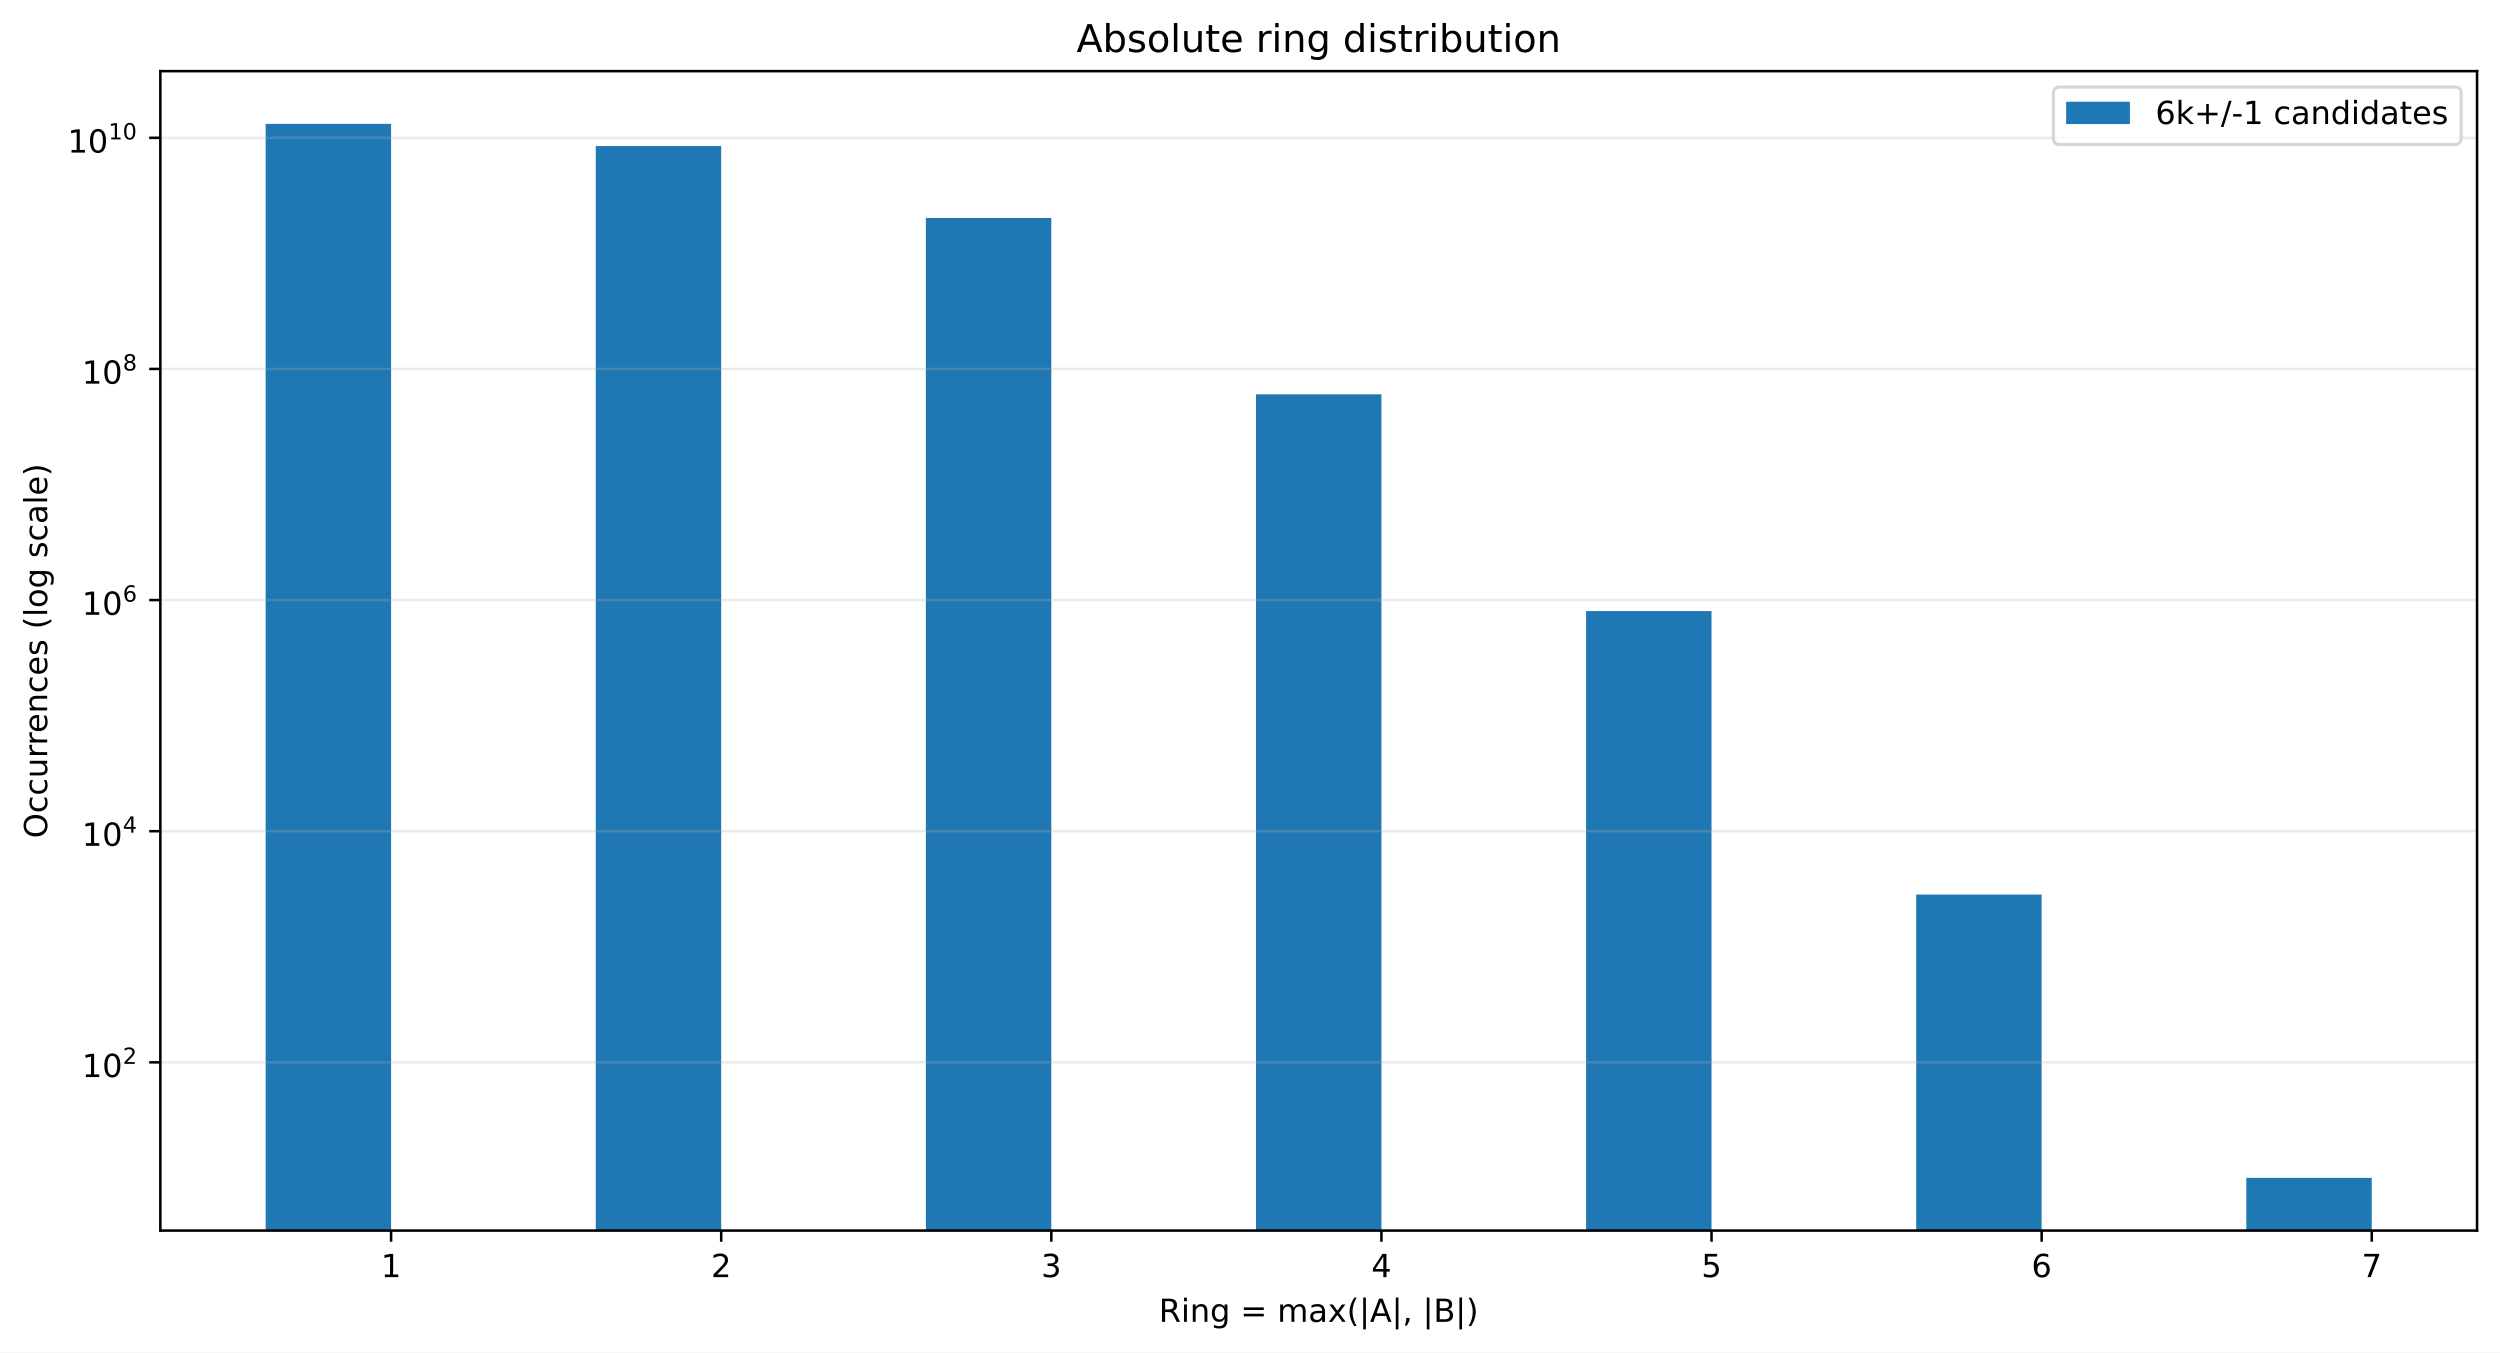
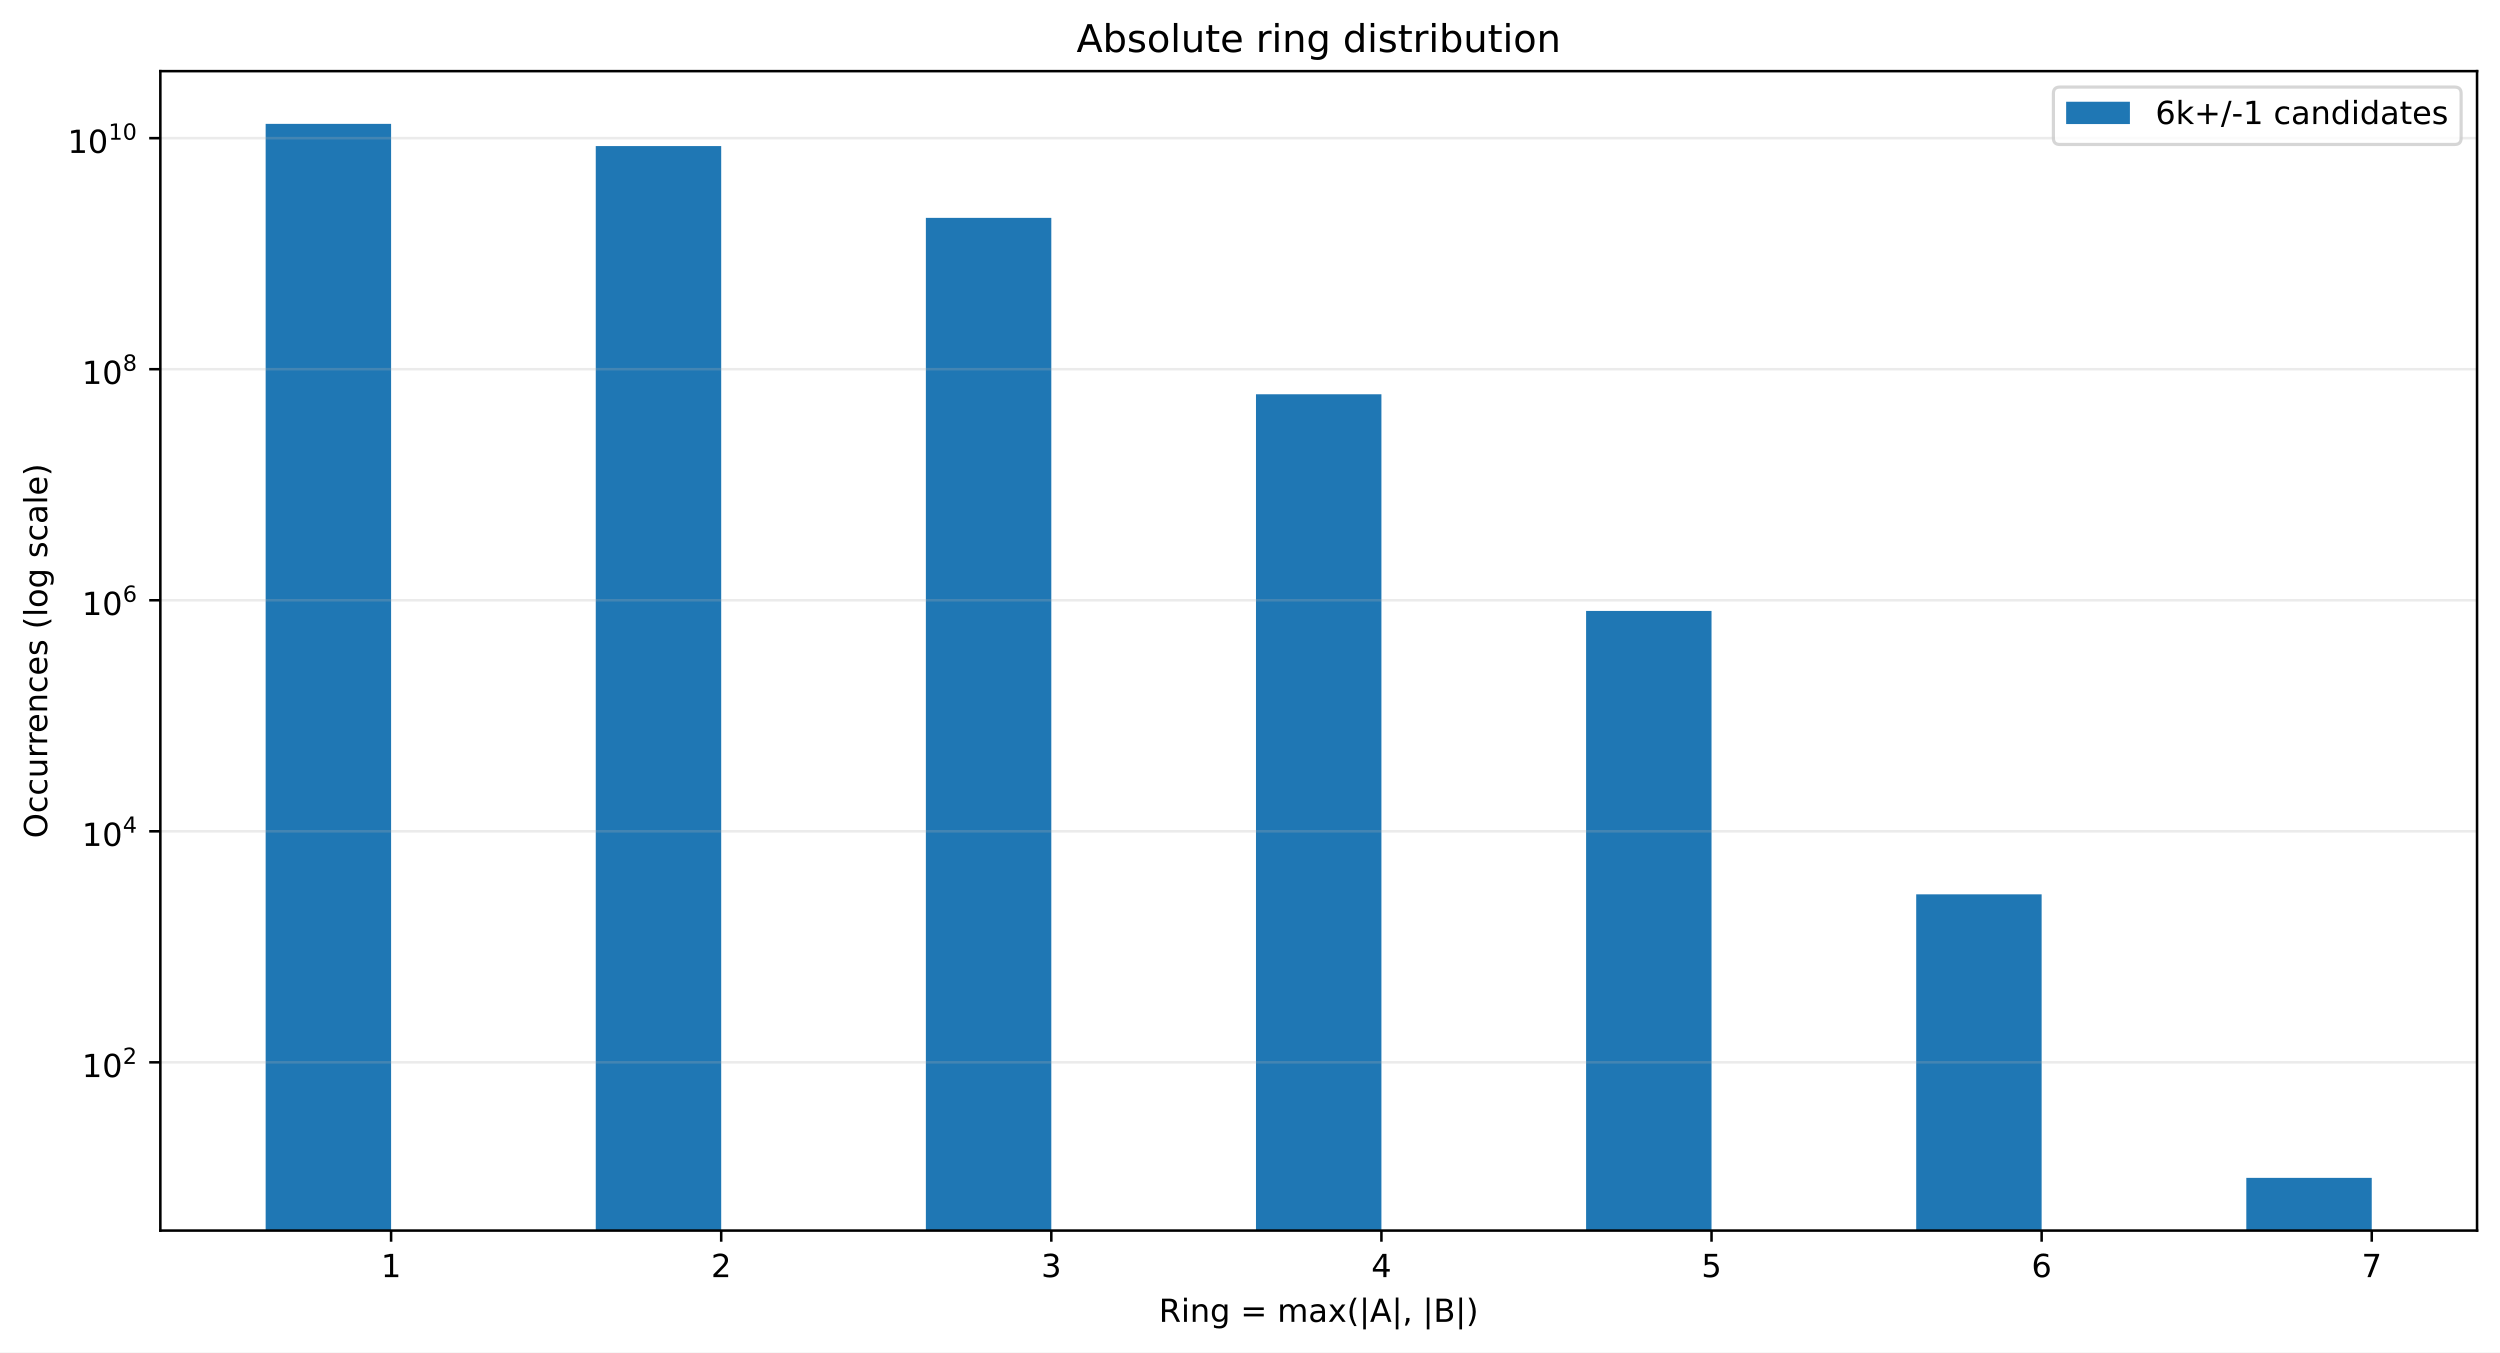
<svg xmlns="http://www.w3.org/2000/svg" xmlns:xlink="http://www.w3.org/1999/xlink" width="784.258pt" height="424.28pt" viewBox="0 0 784.258 424.28" version="1.1">
  <defs>
    <style type="text/css">*{stroke-linejoin: round; stroke-linecap: butt}</style>
  </defs>
  <g id="figure_1">
    <g id="patch_1">
      <path d="M 0 424.28  L 784.258 424.28  L 784.258 0  L 0 0  z " style="fill: #ffffff" />
    </g>
    <g id="axes_1">
      <g id="patch_2">
        <path d="M 50.301 386.036  L 777.058 386.036  L 777.058 22.318  L 50.301 22.318  z " style="fill: #ffffff" />
      </g>
      <g id="patch_3">
-         <path d="M 83.335 36657.301  L 122.687 36657.301  L 122.687 38.851  L 83.335 38.851  z " clip-path="url(#p9d2363ba81)" style="fill: #1f77b4" />
+         <path d="M 83.335 36645.903  L 122.687 36645.903  L 122.687 38.851  L 83.335 38.851  z " clip-path="url(#pc51926aab2)" style="fill: #1f77b4" />
      </g>
      <g id="patch_4">
-         <path d="M 186.891 36657.301  L 226.243 36657.301  L 226.243 45.829  L 186.891 45.829  z " clip-path="url(#p9d2363ba81)" style="fill: #1f77b4" />
+         <path d="M 186.891 36645.903  L 226.243 36645.903  L 226.243 45.826  L 186.891 45.826  z " clip-path="url(#pc51926aab2)" style="fill: #1f77b4" />
      </g>
      <g id="patch_5">
-         <path d="M 290.448 36657.301  L 329.799 36657.301  L 329.799 68.365  L 290.448 68.365  z " clip-path="url(#p9d2363ba81)" style="fill: #1f77b4" />
+         <path d="M 290.448 36645.903  L 329.799 36645.903  L 329.799 68.356  L 290.448 68.356  z " clip-path="url(#pc51926aab2)" style="fill: #1f77b4" />
      </g>
      <g id="patch_6">
-         <path d="M 394.004 36657.301  L 433.355 36657.301  L 433.355 123.707  L 394.004 123.707  z " clip-path="url(#p9d2363ba81)" style="fill: #1f77b4" />
+         <path d="M 394.004 36645.903  L 433.355 36645.903  L 433.355 123.68  L 394.004 123.68  z " clip-path="url(#pc51926aab2)" style="fill: #1f77b4" />
      </g>
      <g id="patch_7">
-         <path d="M 497.56 36657.301  L 536.912 36657.301  L 536.912 191.703  L 497.56 191.703  z " clip-path="url(#p9d2363ba81)" style="fill: #1f77b4" />
+         <path d="M 497.56 36645.903  L 536.912 36645.903  L 536.912 191.654  L 497.56 191.654  z " clip-path="url(#pc51926aab2)" style="fill: #1f77b4" />
      </g>
      <g id="patch_8">
-         <path d="M 601.116 36657.301  L 640.468 36657.301  L 640.468 280.622  L 601.116 280.622  z " clip-path="url(#p9d2363ba81)" style="fill: #1f77b4" />
+         <path d="M 601.116 36645.903  L 640.468 36645.903  L 640.468 280.561  L 601.116 280.561  z " clip-path="url(#pc51926aab2)" style="fill: #1f77b4" />
      </g>
      <g id="patch_9">
-         <path d="M 704.673 36657.301  L 744.024 36657.301  L 744.024 369.503  L 704.673 369.503  z " clip-path="url(#p9d2363ba81)" style="fill: #1f77b4" />
+         <path d="M 704.673 36645.903  L 744.024 36645.903  L 744.024 369.503  L 704.673 369.503  z " clip-path="url(#pc51926aab2)" style="fill: #1f77b4" />
      </g>
      <g id="matplotlib.axis_1">
        <g id="xtick_1">
          <g id="line2d_1">
            <defs>
-               <path id="mf740bf940c" d="M 0 0  L 0 3.5  " style="stroke: #000000; stroke-width: 0.8" />
+               <path id="ma03530c3e6" d="M 0 0  L 0 3.5  " style="stroke: #000000; stroke-width: 0.8" />
            </defs>
            <g>
-               <use xlink:href="#mf740bf940c" x="122.687" y="386.036" style="stroke: #000000; stroke-width: 0.8" />
+               <use xlink:href="#ma03530c3e6" x="122.687" y="386.036" style="stroke: #000000; stroke-width: 0.8" />
            </g>
          </g>
          <g id="text_1">
            <g transform="translate(119.5053 400.6334) scale(0.1 -0.1)">
              <defs>
                <path id="DejaVuSans-14" d="M 794 531  L 1825 531  L 1825 4091  L 703 3866  L 703 4441  L 1819 4666  L 2450 4666  L 2450 531  L 3481 531  L 3481 0  L 794 0  L 794 531  z " transform="scale(0.015625)" />
              </defs>
              <use xlink:href="#DejaVuSans-14" />
            </g>
          </g>
        </g>
        <g id="xtick_2">
          <g id="line2d_2">
            <g>
-               <use xlink:href="#mf740bf940c" x="226.243" y="386.036" style="stroke: #000000; stroke-width: 0.8" />
+               <use xlink:href="#ma03530c3e6" x="226.243" y="386.036" style="stroke: #000000; stroke-width: 0.8" />
            </g>
          </g>
          <g id="text_2">
            <g transform="translate(223.0616 400.6334) scale(0.1 -0.1)">
              <defs>
                <path id="DejaVuSans-15" d="M 1228 531  L 3431 531  L 3431 0  L 469 0  L 469 531  Q 828 903 1448 1529  Q 2069 2156 2228 2338  Q 2531 2678 2651 2914  Q 2772 3150 2772 3378  Q 2772 3750 2511 3984  Q 2250 4219 1831 4219  Q 1534 4219 1204 4116  Q 875 4013 500 3803  L 500 4441  Q 881 4594 1212 4672  Q 1544 4750 1819 4750  Q 2544 4750 2975 4387  Q 3406 4025 3406 3419  Q 3406 3131 3298 2873  Q 3191 2616 2906 2266  Q 2828 2175 2409 1742  Q 1991 1309 1228 531  z " transform="scale(0.015625)" />
              </defs>
              <use xlink:href="#DejaVuSans-15" />
            </g>
          </g>
        </g>
        <g id="xtick_3">
          <g id="line2d_3">
            <g>
-               <use xlink:href="#mf740bf940c" x="329.799" y="386.036" style="stroke: #000000; stroke-width: 0.8" />
+               <use xlink:href="#ma03530c3e6" x="329.799" y="386.036" style="stroke: #000000; stroke-width: 0.8" />
            </g>
          </g>
          <g id="text_3">
            <g transform="translate(326.6178 400.6334) scale(0.1 -0.1)">
              <defs>
                <path id="DejaVuSans-16" d="M 2597 2516  Q 3050 2419 3304 2112  Q 3559 1806 3559 1356  Q 3559 666 3084 287  Q 2609 -91 1734 -91  Q 1441 -91 1130 -33  Q 819 25 488 141  L 488 750  Q 750 597 1062 519  Q 1375 441 1716 441  Q 2309 441 2620 675  Q 2931 909 2931 1356  Q 2931 1769 2642 2001  Q 2353 2234 1838 2234  L 1294 2234  L 1294 2753  L 1863 2753  Q 2328 2753 2575 2939  Q 2822 3125 2822 3475  Q 2822 3834 2567 4026  Q 2313 4219 1838 4219  Q 1578 4219 1281 4162  Q 984 4106 628 3988  L 628 4550  Q 988 4650 1302 4700  Q 1616 4750 1894 4750  Q 2613 4750 3031 4423  Q 3450 4097 3450 3541  Q 3450 3153 3228 2886  Q 3006 2619 2597 2516  z " transform="scale(0.015625)" />
              </defs>
              <use xlink:href="#DejaVuSans-16" />
            </g>
          </g>
        </g>
        <g id="xtick_4">
          <g id="line2d_4">
            <g>
-               <use xlink:href="#mf740bf940c" x="433.355" y="386.036" style="stroke: #000000; stroke-width: 0.8" />
+               <use xlink:href="#ma03530c3e6" x="433.355" y="386.036" style="stroke: #000000; stroke-width: 0.8" />
            </g>
          </g>
          <g id="text_4">
            <g transform="translate(430.174 400.6334) scale(0.1 -0.1)">
              <defs>
                <path id="DejaVuSans-17" d="M 2419 4116  L 825 1625  L 2419 1625  L 2419 4116  z M 2253 4666  L 3047 4666  L 3047 1625  L 3713 1625  L 3713 1100  L 3047 1100  L 3047 0  L 2419 0  L 2419 1100  L 313 1100  L 313 1709  L 2253 4666  z " transform="scale(0.015625)" />
              </defs>
              <use xlink:href="#DejaVuSans-17" />
            </g>
          </g>
        </g>
        <g id="xtick_5">
          <g id="line2d_5">
            <g>
-               <use xlink:href="#mf740bf940c" x="536.912" y="386.036" style="stroke: #000000; stroke-width: 0.8" />
+               <use xlink:href="#ma03530c3e6" x="536.912" y="386.036" style="stroke: #000000; stroke-width: 0.8" />
            </g>
          </g>
          <g id="text_5">
            <g transform="translate(533.7303 400.6334) scale(0.1 -0.1)">
              <defs>
                <path id="DejaVuSans-18" d="M 691 4666  L 3169 4666  L 3169 4134  L 1269 4134  L 1269 2991  Q 1406 3038 1543 3061  Q 1681 3084 1819 3084  Q 2600 3084 3056 2656  Q 3513 2228 3513 1497  Q 3513 744 3044 326  Q 2575 -91 1722 -91  Q 1428 -91 1123 -41  Q 819 9 494 109  L 494 744  Q 775 591 1075 516  Q 1375 441 1709 441  Q 2250 441 2565 725  Q 2881 1009 2881 1497  Q 2881 1984 2565 2268  Q 2250 2553 1709 2553  Q 1456 2553 1204 2497  Q 953 2441 691 2322  L 691 4666  z " transform="scale(0.015625)" />
              </defs>
              <use xlink:href="#DejaVuSans-18" />
            </g>
          </g>
        </g>
        <g id="xtick_6">
          <g id="line2d_6">
            <g>
-               <use xlink:href="#mf740bf940c" x="640.468" y="386.036" style="stroke: #000000; stroke-width: 0.8" />
+               <use xlink:href="#ma03530c3e6" x="640.468" y="386.036" style="stroke: #000000; stroke-width: 0.8" />
            </g>
          </g>
          <g id="text_6">
            <g transform="translate(637.2865 400.6334) scale(0.1 -0.1)">
              <defs>
                <path id="DejaVuSans-19" d="M 2113 2584  Q 1688 2584 1439 2293  Q 1191 2003 1191 1497  Q 1191 994 1439 701  Q 1688 409 2113 409  Q 2538 409 2786 701  Q 3034 994 3034 1497  Q 3034 2003 2786 2293  Q 2538 2584 2113 2584  z M 3366 4563  L 3366 3988  Q 3128 4100 2886 4159  Q 2644 4219 2406 4219  Q 1781 4219 1451 3797  Q 1122 3375 1075 2522  Q 1259 2794 1537 2939  Q 1816 3084 2150 3084  Q 2853 3084 3261 2657  Q 3669 2231 3669 1497  Q 3669 778 3244 343  Q 2819 -91 2113 -91  Q 1303 -91 875 529  Q 447 1150 447 2328  Q 447 3434 972 4092  Q 1497 4750 2381 4750  Q 2619 4750 2861 4703  Q 3103 4656 3366 4563  z " transform="scale(0.015625)" />
              </defs>
              <use xlink:href="#DejaVuSans-19" />
            </g>
          </g>
        </g>
        <g id="xtick_7">
          <g id="line2d_7">
            <g>
-               <use xlink:href="#mf740bf940c" x="744.024" y="386.036" style="stroke: #000000; stroke-width: 0.8" />
+               <use xlink:href="#ma03530c3e6" x="744.024" y="386.036" style="stroke: #000000; stroke-width: 0.8" />
            </g>
          </g>
          <g id="text_7">
            <g transform="translate(740.8427 400.6334) scale(0.1 -0.1)">
              <defs>
                <path id="DejaVuSans-1a" d="M 525 4666  L 3525 4666  L 3525 4397  L 1831 0  L 1172 0  L 2766 4134  L 525 4134  L 525 4666  z " transform="scale(0.015625)" />
              </defs>
              <use xlink:href="#DejaVuSans-1a" />
            </g>
          </g>
        </g>
        <g id="text_8">
          <g transform="translate(363.5437 414.678) scale(0.1 -0.1)">
            <defs>
              <path id="DejaVuSans-35" d="M 2841 2188  Q 3044 2119 3236 1894  Q 3428 1669 3622 1275  L 4263 0  L 3584 0  L 2988 1197  Q 2756 1666 2539 1819  Q 2322 1972 1947 1972  L 1259 1972  L 1259 0  L 628 0  L 628 4666  L 2053 4666  Q 2853 4666 3247 4331  Q 3641 3997 3641 3322  Q 3641 2881 3436 2590  Q 3231 2300 2841 2188  z M 1259 4147  L 1259 2491  L 2053 2491  Q 2509 2491 2742 2702  Q 2975 2913 2975 3322  Q 2975 3731 2742 3939  Q 2509 4147 2053 4147  L 1259 4147  z " transform="scale(0.015625)" />
              <path id="DejaVuSans-4c" d="M 603 3500  L 1178 3500  L 1178 0  L 603 0  L 603 3500  z M 603 4863  L 1178 4863  L 1178 4134  L 603 4134  L 603 4863  z " transform="scale(0.015625)" />
              <path id="DejaVuSans-51" d="M 3513 2113  L 3513 0  L 2938 0  L 2938 2094  Q 2938 2591 2744 2837  Q 2550 3084 2163 3084  Q 1697 3084 1428 2787  Q 1159 2491 1159 1978  L 1159 0  L 581 0  L 581 3500  L 1159 3500  L 1159 2956  Q 1366 3272 1645 3428  Q 1925 3584 2291 3584  Q 2894 3584 3203 3211  Q 3513 2838 3513 2113  z " transform="scale(0.015625)" />
              <path id="DejaVuSans-4a" d="M 2906 1791  Q 2906 2416 2648 2759  Q 2391 3103 1925 3103  Q 1463 3103 1205 2759  Q 947 2416 947 1791  Q 947 1169 1205 825  Q 1463 481 1925 481  Q 2391 481 2648 825  Q 2906 1169 2906 1791  z M 3481 434  Q 3481 -459 3084 -895  Q 2688 -1331 1869 -1331  Q 1566 -1331 1297 -1286  Q 1028 -1241 775 -1147  L 775 -588  Q 1028 -725 1275 -790  Q 1522 -856 1778 -856  Q 2344 -856 2625 -561  Q 2906 -266 2906 331  L 2906 616  Q 2728 306 2450 153  Q 2172 0 1784 0  Q 1141 0 747 490  Q 353 981 353 1791  Q 353 2603 747 3093  Q 1141 3584 1784 3584  Q 2172 3584 2450 3431  Q 2728 3278 2906 2969  L 2906 3500  L 3481 3500  L 3481 434  z " transform="scale(0.015625)" />
              <path id="DejaVuSans-3" transform="scale(0.015625)" />
              <path id="DejaVuSans-20" d="M 678 2906  L 4684 2906  L 4684 2381  L 678 2381  L 678 2906  z M 678 1631  L 4684 1631  L 4684 1100  L 678 1100  L 678 1631  z " transform="scale(0.015625)" />
              <path id="DejaVuSans-50" d="M 3328 2828  Q 3544 3216 3844 3400  Q 4144 3584 4550 3584  Q 5097 3584 5394 3201  Q 5691 2819 5691 2113  L 5691 0  L 5113 0  L 5113 2094  Q 5113 2597 4934 2840  Q 4756 3084 4391 3084  Q 3944 3084 3684 2787  Q 3425 2491 3425 1978  L 3425 0  L 2847 0  L 2847 2094  Q 2847 2600 2669 2842  Q 2491 3084 2119 3084  Q 1678 3084 1418 2786  Q 1159 2488 1159 1978  L 1159 0  L 581 0  L 581 3500  L 1159 3500  L 1159 2956  Q 1356 3278 1631 3431  Q 1906 3584 2284 3584  Q 2666 3584 2933 3390  Q 3200 3197 3328 2828  z " transform="scale(0.015625)" />
              <path id="DejaVuSans-44" d="M 2194 1759  Q 1497 1759 1228 1600  Q 959 1441 959 1056  Q 959 750 1161 570  Q 1363 391 1709 391  Q 2188 391 2477 730  Q 2766 1069 2766 1631  L 2766 1759  L 2194 1759  z M 3341 1997  L 3341 0  L 2766 0  L 2766 531  Q 2569 213 2275 61  Q 1981 -91 1556 -91  Q 1019 -91 701 211  Q 384 513 384 1019  Q 384 1609 779 1909  Q 1175 2209 1959 2209  L 2766 2209  L 2766 2266  Q 2766 2663 2505 2880  Q 2244 3097 1772 3097  Q 1472 3097 1187 3025  Q 903 2953 641 2809  L 641 3341  Q 956 3463 1253 3523  Q 1550 3584 1831 3584  Q 2591 3584 2966 3190  Q 3341 2797 3341 1997  z " transform="scale(0.015625)" />
              <path id="DejaVuSans-5b" d="M 3513 3500  L 2247 1797  L 3578 0  L 2900 0  L 1881 1375  L 863 0  L 184 0  L 1544 1831  L 300 3500  L 978 3500  L 1906 2253  L 2834 3500  L 3513 3500  z " transform="scale(0.015625)" />
              <path id="DejaVuSans-b" d="M 1984 4856  Q 1566 4138 1362 3434  Q 1159 2731 1159 2009  Q 1159 1288 1364 580  Q 1569 -128 1984 -844  L 1484 -844  Q 1016 -109 783 600  Q 550 1309 550 2009  Q 550 2706 781 3412  Q 1013 4119 1484 4856  L 1984 4856  z " transform="scale(0.015625)" />
              <path id="DejaVuSans-5f" d="M 1344 4891  L 1344 -1509  L 813 -1509  L 813 4891  L 1344 4891  z " transform="scale(0.015625)" />
              <path id="DejaVuSans-24" d="M 2188 4044  L 1331 1722  L 3047 1722  L 2188 4044  z M 1831 4666  L 2547 4666  L 4325 0  L 3669 0  L 3244 1197  L 1141 1197  L 716 0  L 50 0  L 1831 4666  z " transform="scale(0.015625)" />
              <path id="DejaVuSans-f" d="M 750 794  L 1409 794  L 1409 256  L 897 -744  L 494 -744  L 750 256  L 750 794  z " transform="scale(0.015625)" />
              <path id="DejaVuSans-25" d="M 1259 2228  L 1259 519  L 2272 519  Q 2781 519 3026 730  Q 3272 941 3272 1375  Q 3272 1813 3026 2020  Q 2781 2228 2272 2228  L 1259 2228  z M 1259 4147  L 1259 2741  L 2194 2741  Q 2656 2741 2882 2914  Q 3109 3088 3109 3444  Q 3109 3797 2882 3972  Q 2656 4147 2194 4147  L 1259 4147  z M 628 4666  L 2241 4666  Q 2963 4666 3353 4366  Q 3744 4066 3744 3513  Q 3744 3084 3544 2831  Q 3344 2578 2956 2516  Q 3422 2416 3680 2098  Q 3938 1781 3938 1306  Q 3938 681 3513 340  Q 3088 0 2303 0  L 628 0  L 628 4666  z " transform="scale(0.015625)" />
              <path id="DejaVuSans-c" d="M 513 4856  L 1013 4856  Q 1481 4119 1714 3412  Q 1947 2706 1947 2009  Q 1947 1309 1714 600  Q 1481 -109 1013 -844  L 513 -844  Q 928 -128 1133 580  Q 1338 1288 1338 2009  Q 1338 2731 1133 3434  Q 928 4138 513 4856  z " transform="scale(0.015625)" />
            </defs>
            <use xlink:href="#DejaVuSans-35" />
            <use xlink:href="#DejaVuSans-4c" transform="translate(69.48438 0)" />
            <use xlink:href="#DejaVuSans-51" transform="translate(97.26562 0)" />
            <use xlink:href="#DejaVuSans-4a" transform="translate(160.6406 0)" />
            <use xlink:href="#DejaVuSans-3" transform="translate(224.125 0)" />
            <use xlink:href="#DejaVuSans-20" transform="translate(255.9062 0)" />
            <use xlink:href="#DejaVuSans-3" transform="translate(339.7031 0)" />
            <use xlink:href="#DejaVuSans-50" transform="translate(371.4844 0)" />
            <use xlink:href="#DejaVuSans-44" transform="translate(468.8906 0)" />
            <use xlink:href="#DejaVuSans-5b" transform="translate(530.1719 0)" />
            <use xlink:href="#DejaVuSans-b" transform="translate(589.3594 0)" />
            <use xlink:href="#DejaVuSans-5f" transform="translate(628.375 0)" />
            <use xlink:href="#DejaVuSans-24" transform="translate(662.0625 0)" />
            <use xlink:href="#DejaVuSans-5f" transform="translate(730.4688 0)" />
            <use xlink:href="#DejaVuSans-f" transform="translate(764.1562 0)" />
            <use xlink:href="#DejaVuSans-3" transform="translate(795.9375 0)" />
            <use xlink:href="#DejaVuSans-5f" transform="translate(827.7188 0)" />
            <use xlink:href="#DejaVuSans-25" transform="translate(861.4062 0)" />
            <use xlink:href="#DejaVuSans-5f" transform="translate(930.0156 0)" />
            <use xlink:href="#DejaVuSans-c" transform="translate(963.7031 0)" />
          </g>
        </g>
      </g>
      <g id="matplotlib.axis_2">
        <g id="ytick_1">
          <g id="line2d_8">
-             <path d="M 50.301 333.252  L 777.058 333.252  " clip-path="url(#p9d2363ba81)" style="fill: none; stroke: #b0b0b0; stroke-opacity: 0.25; stroke-width: 0.8; stroke-linecap: square" />
+             <path d="M 50.301 333.263  L 777.058 333.263  " clip-path="url(#pc51926aab2)" style="fill: none; stroke: #b0b0b0; stroke-opacity: 0.25; stroke-width: 0.8; stroke-linecap: square" />
          </g>
          <g id="line2d_9">
            <defs>
-               <path id="m6bd0987a71" d="M 0 0  L -3.5 0  " style="stroke: #000000; stroke-width: 0.8" />
+               <path id="m5ea933df6c" d="M 0 0  L -3.5 0  " style="stroke: #000000; stroke-width: 0.8" />
            </defs>
            <g>
-               <use xlink:href="#m6bd0987a71" x="50.301" y="333.252" style="stroke: #000000; stroke-width: 0.8" />
+               <use xlink:href="#m5ea933df6c" x="50.301" y="333.263" style="stroke: #000000; stroke-width: 0.8" />
            </g>
          </g>
          <g id="text_9">
-             <g transform="translate(25.70078 337.9516) scale(0.1 -0.1)">
+             <g transform="translate(25.70078 337.963) scale(0.1 -0.1)">
              <defs>
                <path id="DejaVuSans-13" d="M 2034 4250  Q 1547 4250 1301 3770  Q 1056 3291 1056 2328  Q 1056 1369 1301 889  Q 1547 409 2034 409  Q 2525 409 2770 889  Q 3016 1369 3016 2328  Q 3016 3291 2770 3770  Q 2525 4250 2034 4250  z M 2034 4750  Q 2819 4750 3233 4129  Q 3647 3509 3647 2328  Q 3647 1150 3233 529  Q 2819 -91 2034 -91  Q 1250 -91 836 529  Q 422 1150 422 2328  Q 422 3509 836 4129  Q 1250 4750 2034 4750  z " transform="scale(0.015625)" />
              </defs>
              <use xlink:href="#DejaVuSans-14" transform="translate(0 0.746875)" />
              <use xlink:href="#DejaVuSans-13" transform="translate(63.62305 0.746875)" />
              <use xlink:href="#DejaVuSans-15" transform="translate(128.2031 42.04688) scale(0.7)" />
            </g>
          </g>
        </g>
        <g id="ytick_2">
          <g id="line2d_10">
-             <path d="M 50.301 260.749  L 777.058 260.749  " clip-path="url(#p9d2363ba81)" style="fill: none; stroke: #b0b0b0; stroke-opacity: 0.25; stroke-width: 0.8; stroke-linecap: square" />
+             <path d="M 50.301 260.783  L 777.058 260.783  " clip-path="url(#pc51926aab2)" style="fill: none; stroke: #b0b0b0; stroke-opacity: 0.25; stroke-width: 0.8; stroke-linecap: square" />
          </g>
          <g id="line2d_11">
            <g>
-               <use xlink:href="#m6bd0987a71" x="50.301" y="260.749" style="stroke: #000000; stroke-width: 0.8" />
+               <use xlink:href="#m5ea933df6c" x="50.301" y="260.783" style="stroke: #000000; stroke-width: 0.8" />
            </g>
          </g>
          <g id="text_10">
-             <g transform="translate(25.70078 265.3985) scale(0.1 -0.1)">
+             <g transform="translate(25.70078 265.4327) scale(0.1 -0.1)">
              <use xlink:href="#DejaVuSans-14" transform="translate(0 0.665625)" />
              <use xlink:href="#DejaVuSans-13" transform="translate(63.62305 0.665625)" />
              <use xlink:href="#DejaVuSans-17" transform="translate(128.2031 41.96563) scale(0.7)" />
            </g>
          </g>
        </g>
        <g id="ytick_3">
          <g id="line2d_12">
-             <path d="M 50.301 188.245  L 777.058 188.245  " clip-path="url(#p9d2363ba81)" style="fill: none; stroke: #b0b0b0; stroke-opacity: 0.25; stroke-width: 0.8; stroke-linecap: square" />
+             <path d="M 50.301 188.302  L 777.058 188.302  " clip-path="url(#pc51926aab2)" style="fill: none; stroke: #b0b0b0; stroke-opacity: 0.25; stroke-width: 0.8; stroke-linecap: square" />
          </g>
          <g id="line2d_13">
            <g>
-               <use xlink:href="#m6bd0987a71" x="50.301" y="188.245" style="stroke: #000000; stroke-width: 0.8" />
+               <use xlink:href="#m5ea933df6c" x="50.301" y="188.302" style="stroke: #000000; stroke-width: 0.8" />
            </g>
          </g>
          <g id="text_11">
-             <g transform="translate(25.70078 192.9454) scale(0.1 -0.1)">
+             <g transform="translate(25.70078 193.0024) scale(0.1 -0.1)">
              <use xlink:href="#DejaVuSans-14" transform="translate(0 0.746875)" />
              <use xlink:href="#DejaVuSans-13" transform="translate(63.62305 0.746875)" />
              <use xlink:href="#DejaVuSans-19" transform="translate(128.2031 42.04688) scale(0.7)" />
            </g>
          </g>
        </g>
        <g id="ytick_4">
          <g id="line2d_14">
-             <path d="M 50.301 115.742  L 777.058 115.742  " clip-path="url(#p9d2363ba81)" style="fill: none; stroke: #b0b0b0; stroke-opacity: 0.25; stroke-width: 0.8; stroke-linecap: square" />
+             <path d="M 50.301 115.822  L 777.058 115.822  " clip-path="url(#pc51926aab2)" style="fill: none; stroke: #b0b0b0; stroke-opacity: 0.25; stroke-width: 0.8; stroke-linecap: square" />
          </g>
          <g id="line2d_15">
            <g>
-               <use xlink:href="#m6bd0987a71" x="50.301" y="115.742" style="stroke: #000000; stroke-width: 0.8" />
+               <use xlink:href="#m5ea933df6c" x="50.301" y="115.822" style="stroke: #000000; stroke-width: 0.8" />
            </g>
          </g>
          <g id="text_12">
-             <g transform="translate(25.70078 120.4423) scale(0.1 -0.1)">
+             <g transform="translate(25.70078 120.522) scale(0.1 -0.1)">
              <defs>
                <path id="DejaVuSans-1b" d="M 2034 2216  Q 1584 2216 1326 1975  Q 1069 1734 1069 1313  Q 1069 891 1326 650  Q 1584 409 2034 409  Q 2484 409 2743 651  Q 3003 894 3003 1313  Q 3003 1734 2745 1975  Q 2488 2216 2034 2216  z M 1403 2484  Q 997 2584 770 2862  Q 544 3141 544 3541  Q 544 4100 942 4425  Q 1341 4750 2034 4750  Q 2731 4750 3128 4425  Q 3525 4100 3525 3541  Q 3525 3141 3298 2862  Q 3072 2584 2669 2484  Q 3125 2378 3379 2068  Q 3634 1759 3634 1313  Q 3634 634 3220 271  Q 2806 -91 2034 -91  Q 1263 -91 848 271  Q 434 634 434 1313  Q 434 1759 690 2068  Q 947 2378 1403 2484  z M 1172 3481  Q 1172 3119 1398 2916  Q 1625 2713 2034 2713  Q 2441 2713 2670 2916  Q 2900 3119 2900 3481  Q 2900 3844 2670 4047  Q 2441 4250 2034 4250  Q 1625 4250 1398 4047  Q 1172 3844 1172 3481  z " transform="scale(0.015625)" />
              </defs>
              <use xlink:href="#DejaVuSans-14" transform="translate(0 0.746875)" />
              <use xlink:href="#DejaVuSans-13" transform="translate(63.62305 0.746875)" />
              <use xlink:href="#DejaVuSans-1b" transform="translate(128.2031 42.04688) scale(0.7)" />
            </g>
          </g>
        </g>
        <g id="ytick_5">
          <g id="line2d_16">
-             <path d="M 50.301 43.239  L 777.058 43.239  " clip-path="url(#p9d2363ba81)" style="fill: none; stroke: #b0b0b0; stroke-opacity: 0.25; stroke-width: 0.8; stroke-linecap: square" />
+             <path d="M 50.301 43.342  L 777.058 43.342  " clip-path="url(#pc51926aab2)" style="fill: none; stroke: #b0b0b0; stroke-opacity: 0.25; stroke-width: 0.8; stroke-linecap: square" />
          </g>
          <g id="line2d_17">
            <g>
-               <use xlink:href="#m6bd0987a71" x="50.301" y="43.239" style="stroke: #000000; stroke-width: 0.8" />
+               <use xlink:href="#m5ea933df6c" x="50.301" y="43.342" style="stroke: #000000; stroke-width: 0.8" />
            </g>
          </g>
          <g id="text_13">
-             <g transform="translate(21.20078 47.93925) scale(0.1 -0.1)">
+             <g transform="translate(21.20078 48.04172) scale(0.1 -0.1)">
              <use xlink:href="#DejaVuSans-14" transform="translate(0 0.746875)" />
              <use xlink:href="#DejaVuSans-13" transform="translate(63.62305 0.746875)" />
              <use xlink:href="#DejaVuSans-14" transform="translate(128.2031 42.04688) scale(0.7)" />
              <use xlink:href="#DejaVuSans-13" transform="translate(172.7393 42.04688) scale(0.7)" />
            </g>
          </g>
        </g>
        <g id="text_14">
          <g transform="translate(14.79844 262.9551) rotate(-90) scale(0.1 -0.1)">
            <defs>
              <path id="DejaVuSans-32" d="M 2522 4238  Q 1834 4238 1429 3725  Q 1025 3213 1025 2328  Q 1025 1447 1429 934  Q 1834 422 2522 422  Q 3209 422 3611 934  Q 4013 1447 4013 2328  Q 4013 3213 3611 3725  Q 3209 4238 2522 4238  z M 2522 4750  Q 3503 4750 4090 4092  Q 4678 3434 4678 2328  Q 4678 1225 4090 567  Q 3503 -91 2522 -91  Q 1538 -91 948 565  Q 359 1222 359 2328  Q 359 3434 948 4092  Q 1538 4750 2522 4750  z " transform="scale(0.015625)" />
              <path id="DejaVuSans-46" d="M 3122 3366  L 3122 2828  Q 2878 2963 2633 3030  Q 2388 3097 2138 3097  Q 1578 3097 1268 2742  Q 959 2388 959 1747  Q 959 1106 1268 751  Q 1578 397 2138 397  Q 2388 397 2633 464  Q 2878 531 3122 666  L 3122 134  Q 2881 22 2623 -34  Q 2366 -91 2075 -91  Q 1284 -91 818 406  Q 353 903 353 1747  Q 353 2603 823 3093  Q 1294 3584 2113 3584  Q 2378 3584 2631 3529  Q 2884 3475 3122 3366  z " transform="scale(0.015625)" />
              <path id="DejaVuSans-58" d="M 544 1381  L 544 3500  L 1119 3500  L 1119 1403  Q 1119 906 1312 657  Q 1506 409 1894 409  Q 2359 409 2629 706  Q 2900 1003 2900 1516  L 2900 3500  L 3475 3500  L 3475 0  L 2900 0  L 2900 538  Q 2691 219 2414 64  Q 2138 -91 1772 -91  Q 1169 -91 856 284  Q 544 659 544 1381  z M 1991 3584  L 1991 3584  z " transform="scale(0.015625)" />
              <path id="DejaVuSans-55" d="M 2631 2963  Q 2534 3019 2420 3045  Q 2306 3072 2169 3072  Q 1681 3072 1420 2755  Q 1159 2438 1159 1844  L 1159 0  L 581 0  L 581 3500  L 1159 3500  L 1159 2956  Q 1341 3275 1631 3429  Q 1922 3584 2338 3584  Q 2397 3584 2469 3576  Q 2541 3569 2628 3553  L 2631 2963  z " transform="scale(0.015625)" />
              <path id="DejaVuSans-48" d="M 3597 1894  L 3597 1613  L 953 1613  Q 991 1019 1311 708  Q 1631 397 2203 397  Q 2534 397 2845 478  Q 3156 559 3463 722  L 3463 178  Q 3153 47 2828 -22  Q 2503 -91 2169 -91  Q 1331 -91 842 396  Q 353 884 353 1716  Q 353 2575 817 3079  Q 1281 3584 2069 3584  Q 2775 3584 3186 3129  Q 3597 2675 3597 1894  z M 3022 2063  Q 3016 2534 2758 2815  Q 2500 3097 2075 3097  Q 1594 3097 1305 2825  Q 1016 2553 972 2059  L 3022 2063  z " transform="scale(0.015625)" />
              <path id="DejaVuSans-56" d="M 2834 3397  L 2834 2853  Q 2591 2978 2328 3040  Q 2066 3103 1784 3103  Q 1356 3103 1142 2972  Q 928 2841 928 2578  Q 928 2378 1081 2264  Q 1234 2150 1697 2047  L 1894 2003  Q 2506 1872 2764 1633  Q 3022 1394 3022 966  Q 3022 478 2636 193  Q 2250 -91 1575 -91  Q 1294 -91 989 -36  Q 684 19 347 128  L 347 722  Q 666 556 975 473  Q 1284 391 1588 391  Q 1994 391 2212 530  Q 2431 669 2431 922  Q 2431 1156 2273 1281  Q 2116 1406 1581 1522  L 1381 1569  Q 847 1681 609 1914  Q 372 2147 372 2553  Q 372 3047 722 3315  Q 1072 3584 1716 3584  Q 2034 3584 2315 3537  Q 2597 3491 2834 3397  z " transform="scale(0.015625)" />
              <path id="DejaVuSans-4f" d="M 603 4863  L 1178 4863  L 1178 0  L 603 0  L 603 4863  z " transform="scale(0.015625)" />
              <path id="DejaVuSans-52" d="M 1959 3097  Q 1497 3097 1228 2736  Q 959 2375 959 1747  Q 959 1119 1226 758  Q 1494 397 1959 397  Q 2419 397 2687 759  Q 2956 1122 2956 1747  Q 2956 2369 2687 2733  Q 2419 3097 1959 3097  z M 1959 3584  Q 2709 3584 3137 3096  Q 3566 2609 3566 1747  Q 3566 888 3137 398  Q 2709 -91 1959 -91  Q 1206 -91 779 398  Q 353 888 353 1747  Q 353 2609 779 3096  Q 1206 3584 1959 3584  z " transform="scale(0.015625)" />
            </defs>
            <use xlink:href="#DejaVuSans-32" />
            <use xlink:href="#DejaVuSans-46" transform="translate(78.71875 0)" />
            <use xlink:href="#DejaVuSans-46" transform="translate(133.7031 0)" />
            <use xlink:href="#DejaVuSans-58" transform="translate(188.6875 0)" />
            <use xlink:href="#DejaVuSans-55" transform="translate(252.0625 0)" />
            <use xlink:href="#DejaVuSans-55" transform="translate(291.4219 0)" />
            <use xlink:href="#DejaVuSans-48" transform="translate(330.3281 0)" />
            <use xlink:href="#DejaVuSans-51" transform="translate(391.8594 0)" />
            <use xlink:href="#DejaVuSans-46" transform="translate(455.2344 0)" />
            <use xlink:href="#DejaVuSans-48" transform="translate(510.2188 0)" />
            <use xlink:href="#DejaVuSans-56" transform="translate(571.75 0)" />
            <use xlink:href="#DejaVuSans-3" transform="translate(623.8438 0)" />
            <use xlink:href="#DejaVuSans-b" transform="translate(655.625 0)" />
            <use xlink:href="#DejaVuSans-4f" transform="translate(694.6406 0)" />
            <use xlink:href="#DejaVuSans-52" transform="translate(722.4219 0)" />
            <use xlink:href="#DejaVuSans-4a" transform="translate(783.6094 0)" />
            <use xlink:href="#DejaVuSans-3" transform="translate(847.0938 0)" />
            <use xlink:href="#DejaVuSans-56" transform="translate(878.875 0)" />
            <use xlink:href="#DejaVuSans-46" transform="translate(930.9688 0)" />
            <use xlink:href="#DejaVuSans-44" transform="translate(985.9531 0)" />
            <use xlink:href="#DejaVuSans-4f" transform="translate(1047.234 0)" />
            <use xlink:href="#DejaVuSans-48" transform="translate(1075.016 0)" />
            <use xlink:href="#DejaVuSans-c" transform="translate(1136.547 0)" />
          </g>
        </g>
      </g>
      <g id="patch_10">
        <path d="M 50.301 386.036  L 50.301 22.318  " style="fill: none; stroke: #000000; stroke-width: 0.8; stroke-linejoin: miter; stroke-linecap: square" />
      </g>
      <g id="patch_11">
        <path d="M 777.058 386.036  L 777.058 22.318  " style="fill: none; stroke: #000000; stroke-width: 0.8; stroke-linejoin: miter; stroke-linecap: square" />
      </g>
      <g id="patch_12">
        <path d="M 50.301 386.036  L 777.058 386.036  " style="fill: none; stroke: #000000; stroke-width: 0.8; stroke-linejoin: miter; stroke-linecap: square" />
      </g>
      <g id="patch_13">
        <path d="M 50.301 22.318  L 777.058 22.318  " style="fill: none; stroke: #000000; stroke-width: 0.8; stroke-linejoin: miter; stroke-linecap: square" />
      </g>
      <g id="text_15">
        <g transform="translate(337.7055 16.31812) scale(0.12 -0.12)">
          <defs>
            <path id="DejaVuSans-45" d="M 3116 1747  Q 3116 2381 2855 2742  Q 2594 3103 2138 3103  Q 1681 3103 1420 2742  Q 1159 2381 1159 1747  Q 1159 1113 1420 752  Q 1681 391 2138 391  Q 2594 391 2855 752  Q 3116 1113 3116 1747  z M 1159 2969  Q 1341 3281 1617 3432  Q 1894 3584 2278 3584  Q 2916 3584 3314 3078  Q 3713 2572 3713 1747  Q 3713 922 3314 415  Q 2916 -91 2278 -91  Q 1894 -91 1617 61  Q 1341 213 1159 525  L 1159 0  L 581 0  L 581 4863  L 1159 4863  L 1159 2969  z " transform="scale(0.015625)" />
            <path id="DejaVuSans-57" d="M 1172 4494  L 1172 3500  L 2356 3500  L 2356 3053  L 1172 3053  L 1172 1153  Q 1172 725 1289 603  Q 1406 481 1766 481  L 2356 481  L 2356 0  L 1766 0  Q 1100 0 847 248  Q 594 497 594 1153  L 594 3053  L 172 3053  L 172 3500  L 594 3500  L 594 4494  L 1172 4494  z " transform="scale(0.015625)" />
            <path id="DejaVuSans-47" d="M 2906 2969  L 2906 4863  L 3481 4863  L 3481 0  L 2906 0  L 2906 525  Q 2725 213 2448 61  Q 2172 -91 1784 -91  Q 1150 -91 751 415  Q 353 922 353 1747  Q 353 2572 751 3078  Q 1150 3584 1784 3584  Q 2172 3584 2448 3432  Q 2725 3281 2906 2969  z M 947 1747  Q 947 1113 1208 752  Q 1469 391 1925 391  Q 2381 391 2643 752  Q 2906 1113 2906 1747  Q 2906 2381 2643 2742  Q 2381 3103 1925 3103  Q 1469 3103 1208 2742  Q 947 2381 947 1747  z " transform="scale(0.015625)" />
          </defs>
          <use xlink:href="#DejaVuSans-24" />
          <use xlink:href="#DejaVuSans-45" transform="translate(68.40625 0)" />
          <use xlink:href="#DejaVuSans-56" transform="translate(131.8906 0)" />
          <use xlink:href="#DejaVuSans-52" transform="translate(183.9844 0)" />
          <use xlink:href="#DejaVuSans-4f" transform="translate(245.1719 0)" />
          <use xlink:href="#DejaVuSans-58" transform="translate(272.9531 0)" />
          <use xlink:href="#DejaVuSans-57" transform="translate(336.3281 0)" />
          <use xlink:href="#DejaVuSans-48" transform="translate(375.5312 0)" />
          <use xlink:href="#DejaVuSans-3" transform="translate(437.0625 0)" />
          <use xlink:href="#DejaVuSans-55" transform="translate(468.8438 0)" />
          <use xlink:href="#DejaVuSans-4c" transform="translate(509.9531 0)" />
          <use xlink:href="#DejaVuSans-51" transform="translate(537.7344 0)" />
          <use xlink:href="#DejaVuSans-4a" transform="translate(601.1094 0)" />
          <use xlink:href="#DejaVuSans-3" transform="translate(664.5938 0)" />
          <use xlink:href="#DejaVuSans-47" transform="translate(696.375 0)" />
          <use xlink:href="#DejaVuSans-4c" transform="translate(759.8594 0)" />
          <use xlink:href="#DejaVuSans-56" transform="translate(787.6406 0)" />
          <use xlink:href="#DejaVuSans-57" transform="translate(839.7344 0)" />
          <use xlink:href="#DejaVuSans-55" transform="translate(878.9375 0)" />
          <use xlink:href="#DejaVuSans-4c" transform="translate(920.0469 0)" />
          <use xlink:href="#DejaVuSans-45" transform="translate(947.8281 0)" />
          <use xlink:href="#DejaVuSans-58" transform="translate(1011.312 0)" />
          <use xlink:href="#DejaVuSans-57" transform="translate(1074.688 0)" />
          <use xlink:href="#DejaVuSans-4c" transform="translate(1113.891 0)" />
          <use xlink:href="#DejaVuSans-52" transform="translate(1141.672 0)" />
          <use xlink:href="#DejaVuSans-51" transform="translate(1202.859 0)" />
        </g>
      </g>
      <g id="legend_1">
        <g id="patch_14">
          <path d="M 646.158 45.319  L 770.058 45.319  Q 772.058 45.319 772.058 43.319  L 772.058 29.318  Q 772.058 27.318 770.058 27.318  L 646.158 27.318  Q 644.158 27.318 644.158 29.318  L 644.158 43.319  Q 644.158 45.319 646.158 45.319  z " style="fill: #ffffff; opacity: 0.8; stroke: #cccccc; stroke-linejoin: miter" />
        </g>
        <g id="patch_15">
          <path d="M 648.158 38.917  L 668.158 38.917  L 668.158 31.917  L 648.158 31.917  z " style="fill: #1f77b4" />
        </g>
        <g id="text_16">
          <g transform="translate(676.1584 38.91656) scale(0.1 -0.1)">
            <defs>
              <path id="DejaVuSans-4e" d="M 581 4863  L 1159 4863  L 1159 1991  L 2875 3500  L 3609 3500  L 1753 1863  L 3688 0  L 2938 0  L 1159 1709  L 1159 0  L 581 0  L 581 4863  z " transform="scale(0.015625)" />
              <path id="DejaVuSans-e" d="M 2944 4013  L 2944 2272  L 4684 2272  L 4684 1741  L 2944 1741  L 2944 0  L 2419 0  L 2419 1741  L 678 1741  L 678 2272  L 2419 2272  L 2419 4013  L 2944 4013  z " transform="scale(0.015625)" />
              <path id="DejaVuSans-12" d="M 1625 4666  L 2156 4666  L 531 -594  L 0 -594  L 1625 4666  z " transform="scale(0.015625)" />
              <path id="DejaVuSans-10" d="M 313 2009  L 1997 2009  L 1997 1497  L 313 1497  L 313 2009  z " transform="scale(0.015625)" />
            </defs>
            <use xlink:href="#DejaVuSans-19" />
            <use xlink:href="#DejaVuSans-4e" transform="translate(63.625 0)" />
            <use xlink:href="#DejaVuSans-e" transform="translate(121.5312 0)" />
            <use xlink:href="#DejaVuSans-12" transform="translate(205.3281 0)" />
            <use xlink:href="#DejaVuSans-10" transform="translate(239.0156 0)" />
            <use xlink:href="#DejaVuSans-14" transform="translate(275.0938 0)" />
            <use xlink:href="#DejaVuSans-3" transform="translate(338.7188 0)" />
            <use xlink:href="#DejaVuSans-46" transform="translate(370.5 0)" />
            <use xlink:href="#DejaVuSans-44" transform="translate(425.4844 0)" />
            <use xlink:href="#DejaVuSans-51" transform="translate(486.7656 0)" />
            <use xlink:href="#DejaVuSans-47" transform="translate(550.1406 0)" />
            <use xlink:href="#DejaVuSans-4c" transform="translate(613.625 0)" />
            <use xlink:href="#DejaVuSans-47" transform="translate(641.4062 0)" />
            <use xlink:href="#DejaVuSans-44" transform="translate(704.8906 0)" />
            <use xlink:href="#DejaVuSans-57" transform="translate(766.1719 0)" />
            <use xlink:href="#DejaVuSans-48" transform="translate(805.375 0)" />
            <use xlink:href="#DejaVuSans-56" transform="translate(866.9062 0)" />
          </g>
        </g>
      </g>
    </g>
  </g>
  <defs>
-     <clipPath id="p9d2363ba81">
+     <clipPath id="pc51926aab2">
      <rect x="50.301" y="22.318" width="726.758" height="363.718" />
    </clipPath>
  </defs>
</svg>
